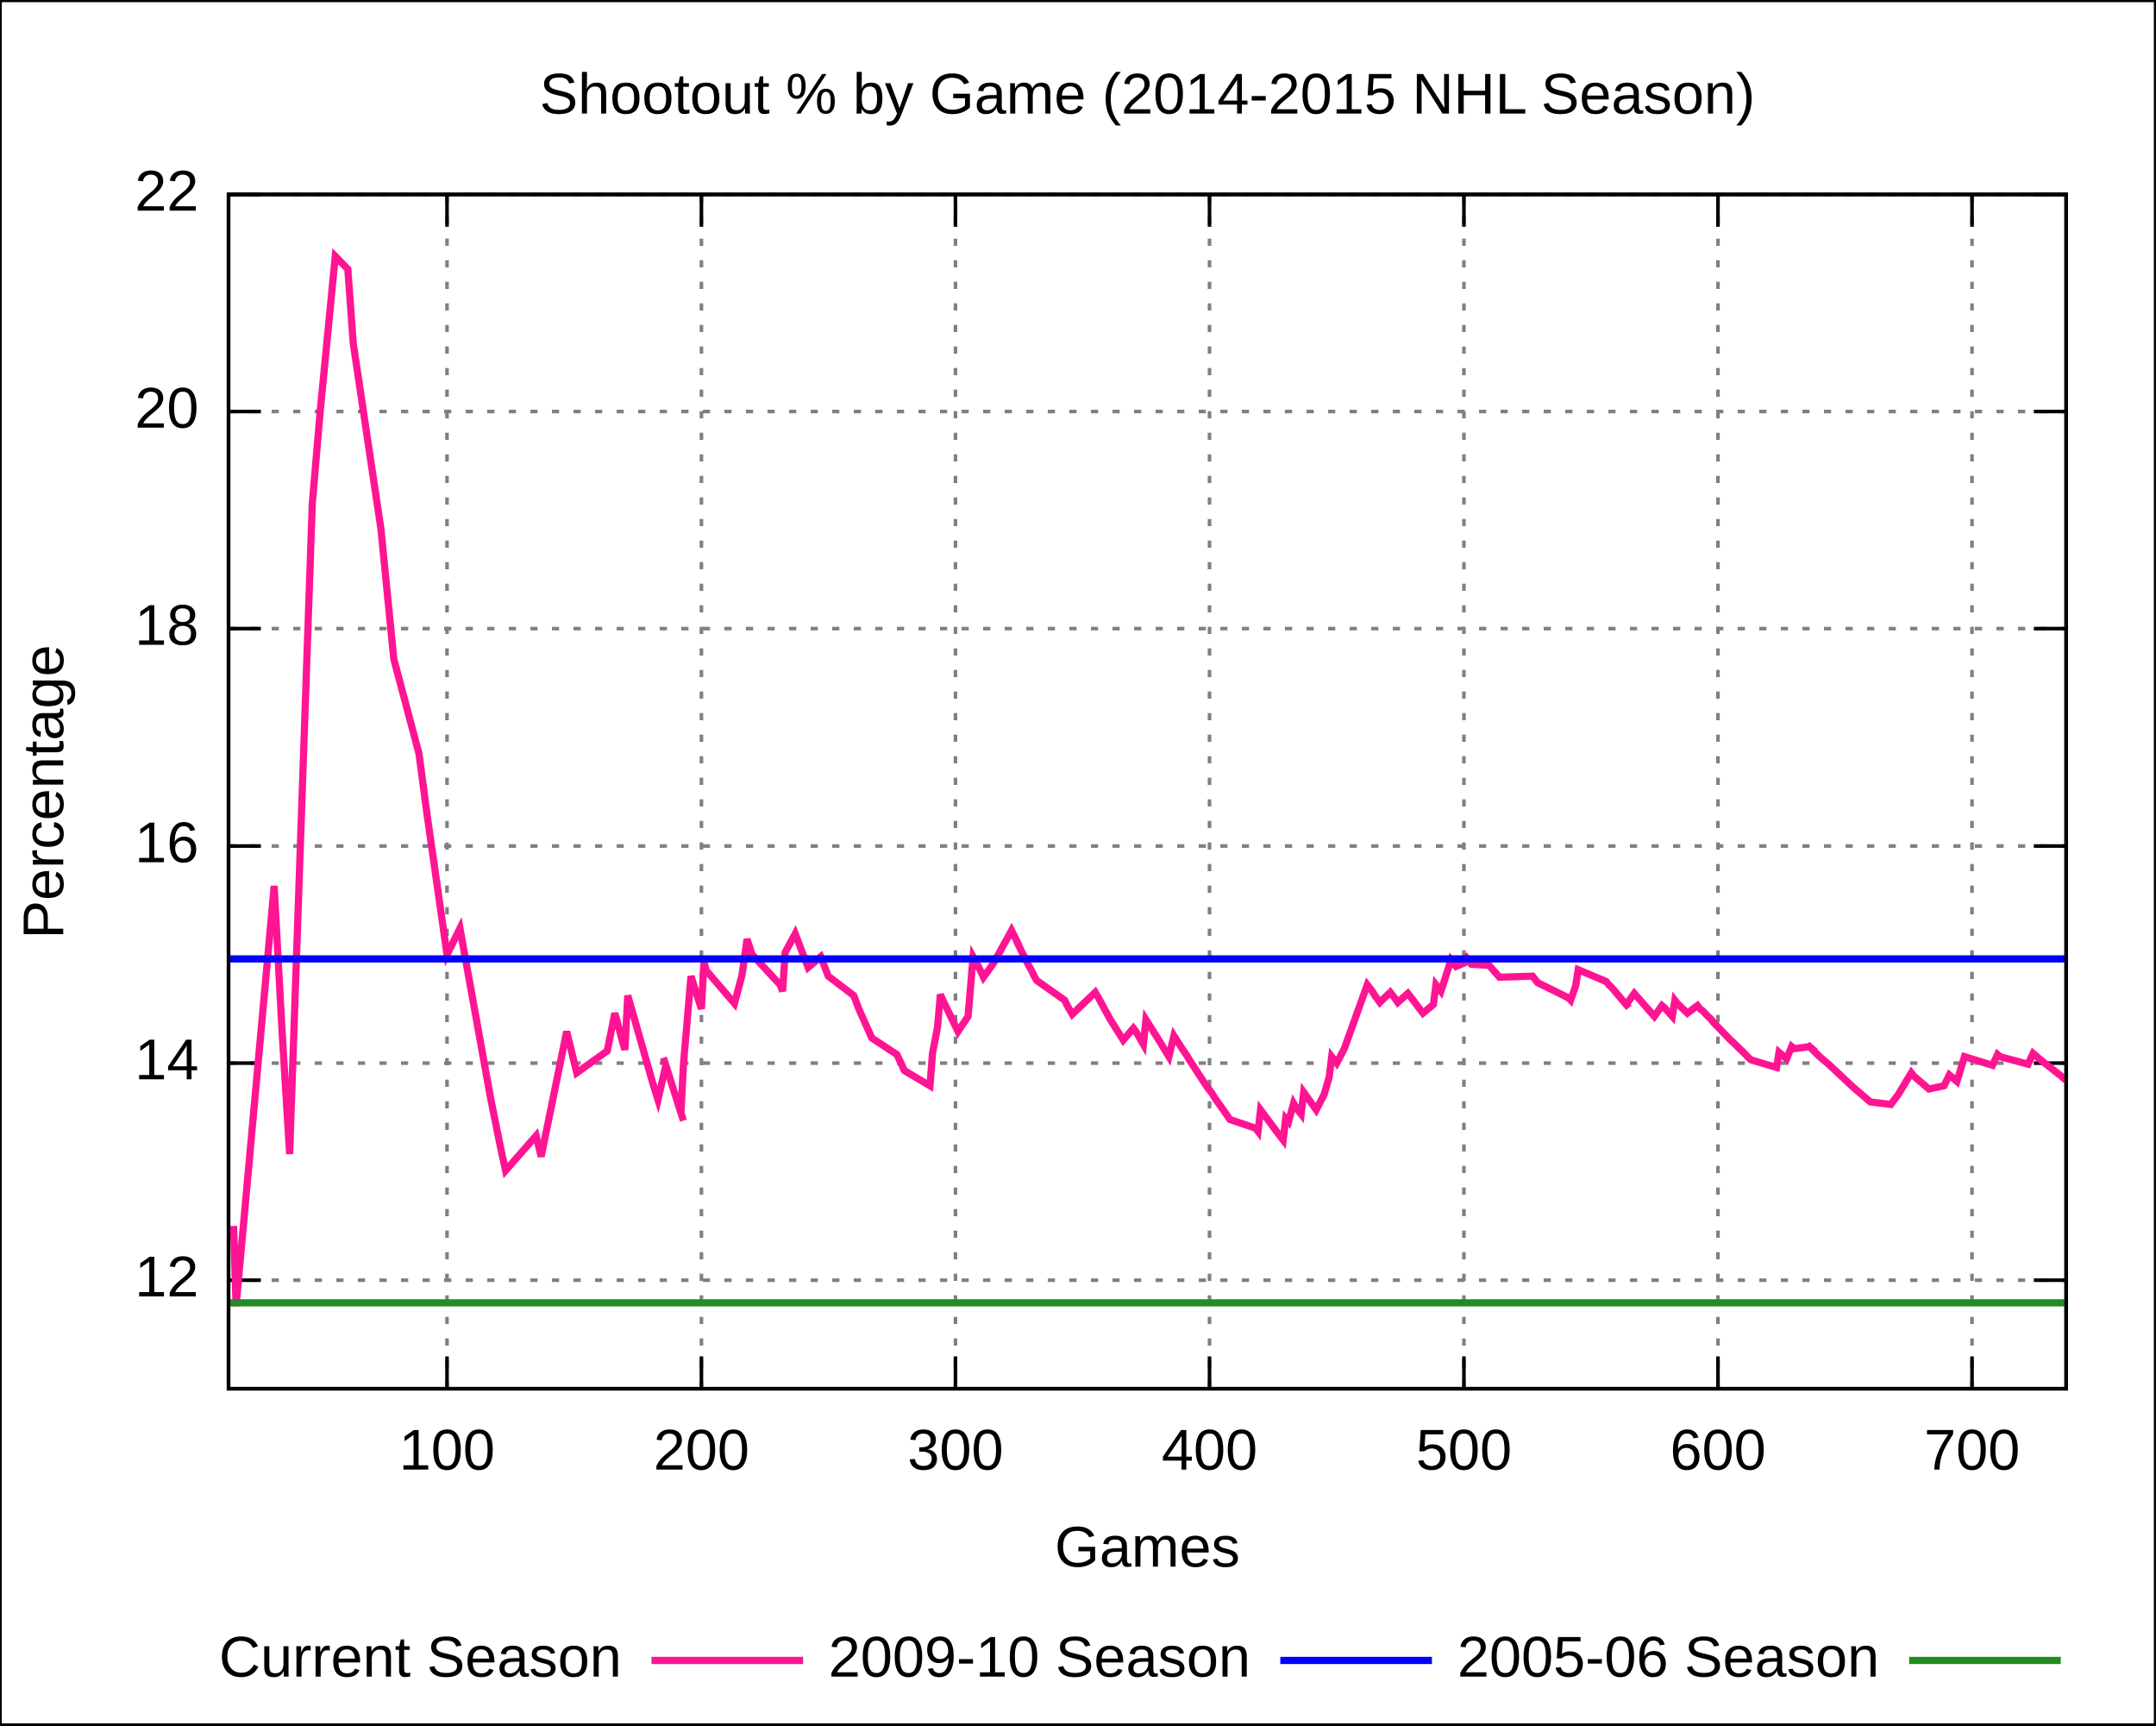
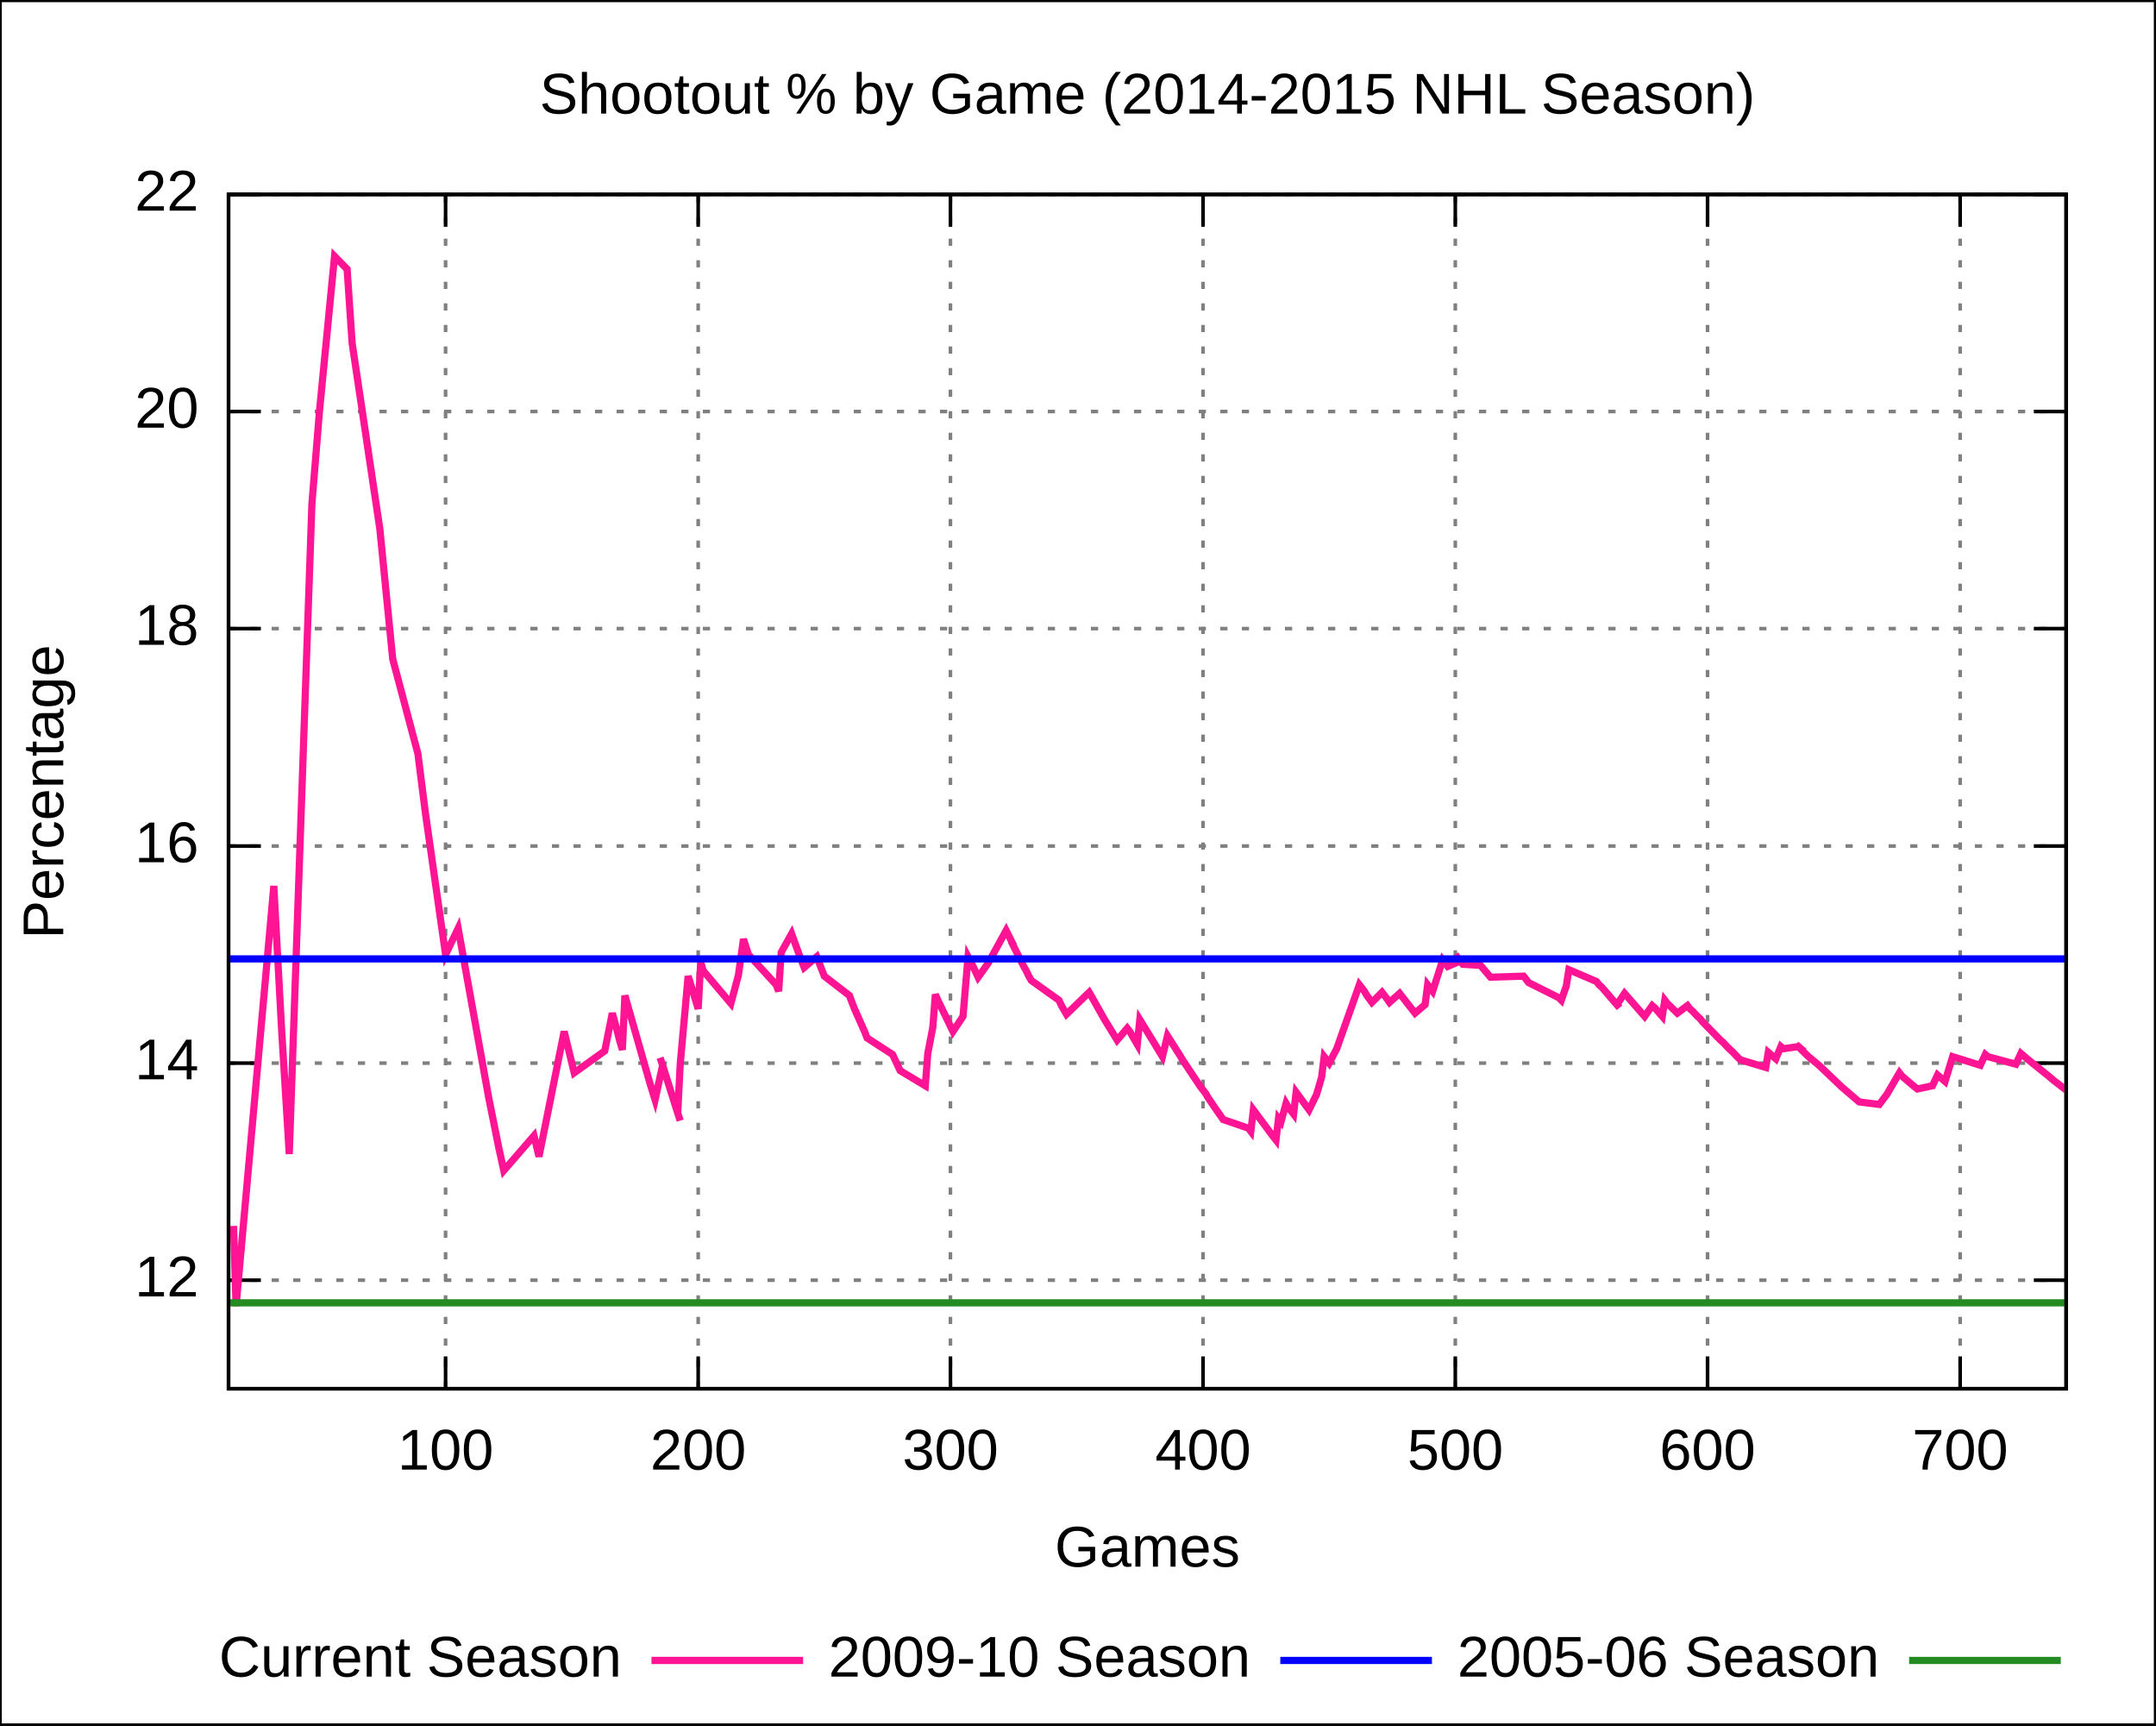
<svg xmlns="http://www.w3.org/2000/svg" xmlns:xlink="http://www.w3.org/1999/xlink" width="600" height="480" viewBox="0 0 600 480">
  <g id="gnuplot_canvas">
    <rect x="0" y="0" width="600" height="480" fill="none" />
    <defs>
      <circle id="gpDot" r="0.5" stroke-width="0.5" />
      <path id="gpPt0" stroke-width="0.222" stroke="currentColor" d="M-1,0 h2 M0,-1 v2" />
      <path id="gpPt1" stroke-width="0.222" stroke="currentColor" d="M-1,-1 L1,1 M1,-1 L-1,1" />
      <path id="gpPt2" stroke-width="0.222" stroke="currentColor" d="M-1,0 L1,0 M0,-1 L0,1 M-1,-1 L1,1 M-1,1 L1,-1" />
      <rect id="gpPt3" stroke-width="0.222" stroke="currentColor" x="-1" y="-1" width="2" height="2" />
      <rect id="gpPt4" stroke-width="0.222" stroke="currentColor" fill="currentColor" x="-1" y="-1" width="2" height="2" />
      <circle id="gpPt5" stroke-width="0.222" stroke="currentColor" cx="0" cy="0" r="1" />
      <use xlink:href="#gpPt5" id="gpPt6" fill="currentColor" stroke="none" />
      <path id="gpPt7" stroke-width="0.222" stroke="currentColor" d="M0,-1.33 L-1.33,0.67 L1.33,0.67 z" />
      <use xlink:href="#gpPt7" id="gpPt8" fill="currentColor" stroke="none" />
      <use xlink:href="#gpPt7" id="gpPt9" stroke="currentColor" transform="rotate(180)" />
      <use xlink:href="#gpPt9" id="gpPt10" fill="currentColor" stroke="none" />
      <use xlink:href="#gpPt3" id="gpPt11" stroke="currentColor" transform="rotate(45)" />
      <use xlink:href="#gpPt11" id="gpPt12" fill="currentColor" stroke="none" />
    </defs>
    <g style="fill:none; color:white; stroke:currentColor; stroke-width:1.00; stroke-linecap:butt; stroke-linejoin:miter">
</g>
    <g style="fill:none; color:black; stroke:currentColor; stroke-width:1.00; stroke-linecap:butt; stroke-linejoin:miter">
      <g style="stroke:none; shape-rendering:crispEdges">
        <polygon fill="rgb(255, 255, 255)" points="0.0,480.0 599.9,480.0 599.9,0.1 0.0,0.1 " />
      </g>
      <path stroke="black" d="M0.0,480.0 L0.0,0.1 L599.9,0.1 L599.9,480.0 L0.0,480.0  " />
    </g>
    <g style="fill:none; color:gray; stroke:currentColor; stroke-width:1.00; stroke-linecap:butt; stroke-linejoin:miter">
      <path stroke="gray" stroke-dasharray=" 2,4" class="gridline" d="M63.6,356.2 L575.0,356.2  " />
    </g>
    <g style="fill:none; color:black; stroke:currentColor; stroke-width:1.00; stroke-linecap:butt; stroke-linejoin:miter">
      <path stroke="black" d="M63.6,356.2 L72.6,356.2 M575.0,356.2 L566.0,356.2  " />
      <g transform="translate(55.3,360.7)" style="stroke:none; fill:black; font-family:Arial; font-size:12.00pt; text-anchor:end">
        <text> 12</text>
      </g>
    </g>
    <g style="fill:none; color:gray; stroke:currentColor; stroke-width:1.00; stroke-linecap:butt; stroke-linejoin:miter">
      <path stroke="gray" stroke-dasharray=" 2,4" class="gridline" d="M63.6,295.8 L575.0,295.8  " />
    </g>
    <g style="fill:none; color:black; stroke:currentColor; stroke-width:1.00; stroke-linecap:butt; stroke-linejoin:miter">
      <path stroke="black" d="M63.6,295.8 L72.6,295.8 M575.0,295.8 L566.0,295.8  " />
      <g transform="translate(55.3,300.3)" style="stroke:none; fill:black; font-family:Arial; font-size:12.00pt; text-anchor:end">
        <text> 14</text>
      </g>
    </g>
    <g style="fill:none; color:gray; stroke:currentColor; stroke-width:1.00; stroke-linecap:butt; stroke-linejoin:miter">
      <path stroke="gray" stroke-dasharray=" 2,4" class="gridline" d="M63.6,235.4 L575.0,235.4  " />
    </g>
    <g style="fill:none; color:black; stroke:currentColor; stroke-width:1.00; stroke-linecap:butt; stroke-linejoin:miter">
      <path stroke="black" d="M63.6,235.4 L72.6,235.4 M575.0,235.4 L566.0,235.4  " />
      <g transform="translate(55.3,239.9)" style="stroke:none; fill:black; font-family:Arial; font-size:12.00pt; text-anchor:end">
        <text> 16</text>
      </g>
    </g>
    <g style="fill:none; color:gray; stroke:currentColor; stroke-width:1.00; stroke-linecap:butt; stroke-linejoin:miter">
      <path stroke="gray" stroke-dasharray=" 2,4" class="gridline" d="M63.6,174.9 L575.0,174.9  " />
    </g>
    <g style="fill:none; color:black; stroke:currentColor; stroke-width:1.00; stroke-linecap:butt; stroke-linejoin:miter">
      <path stroke="black" d="M63.6,174.9 L72.6,174.9 M575.0,174.9 L566.0,174.9  " />
      <g transform="translate(55.3,179.4)" style="stroke:none; fill:black; font-family:Arial; font-size:12.00pt; text-anchor:end">
        <text> 18</text>
      </g>
    </g>
    <g style="fill:none; color:gray; stroke:currentColor; stroke-width:1.00; stroke-linecap:butt; stroke-linejoin:miter">
      <path stroke="gray" stroke-dasharray=" 2,4" class="gridline" d="M63.6,114.5 L575.0,114.5  " />
    </g>
    <g style="fill:none; color:black; stroke:currentColor; stroke-width:1.00; stroke-linecap:butt; stroke-linejoin:miter">
      <path stroke="black" d="M63.6,114.5 L72.6,114.5 M575.0,114.5 L566.0,114.5  " />
      <g transform="translate(55.3,119.0)" style="stroke:none; fill:black; font-family:Arial; font-size:12.00pt; text-anchor:end">
        <text> 20</text>
      </g>
    </g>
    <g style="fill:none; color:gray; stroke:currentColor; stroke-width:1.00; stroke-linecap:butt; stroke-linejoin:miter">
      <path stroke="gray" stroke-dasharray=" 2,4" class="gridline" d="M63.6,54.1 L575.0,54.1  " />
    </g>
    <g style="fill:none; color:black; stroke:currentColor; stroke-width:1.00; stroke-linecap:butt; stroke-linejoin:miter">
      <path stroke="black" d="M63.6,54.1 L72.6,54.1 M575.0,54.1 L566.0,54.1  " />
      <g transform="translate(55.3,58.6)" style="stroke:none; fill:black; font-family:Arial; font-size:12.00pt; text-anchor:end">
        <text> 22</text>
      </g>
    </g>
    <g style="fill:none; color:gray; stroke:currentColor; stroke-width:1.00; stroke-linecap:butt; stroke-linejoin:miter">
-       <path stroke="gray" stroke-dasharray=" 2,4" class="gridline" d="M124.4,386.4 L124.4,54.1  " />
+       <path stroke="gray" stroke-dasharray=" 2,4" class="gridline" d="M124.0,386.4 L124.0,54.1  " />
    </g>
    <g style="fill:none; color:black; stroke:currentColor; stroke-width:1.00; stroke-linecap:butt; stroke-linejoin:miter">
-       <path stroke="black" d="M124.4,386.4 L124.4,377.4 M124.4,54.1 L124.4,63.1  " />
-       <g transform="translate(124.4,408.9)" style="stroke:none; fill:black; font-family:Arial; font-size:12.00pt; text-anchor:middle">
+       <path stroke="black" d="M124.0,386.4 L124.0,377.4 M124.0,54.1 L124.0,63.1  " />
+       <g transform="translate(124.0,408.9)" style="stroke:none; fill:black; font-family:Arial; font-size:12.00pt; text-anchor:middle">
        <text> 100</text>
      </g>
    </g>
    <g style="fill:none; color:gray; stroke:currentColor; stroke-width:1.00; stroke-linecap:butt; stroke-linejoin:miter">
-       <path stroke="gray" stroke-dasharray=" 2,4" class="gridline" d="M195.2,386.4 L195.2,54.1  " />
+       <path stroke="gray" stroke-dasharray=" 2,4" class="gridline" d="M194.3,386.4 L194.3,54.1  " />
    </g>
    <g style="fill:none; color:black; stroke:currentColor; stroke-width:1.00; stroke-linecap:butt; stroke-linejoin:miter">
-       <path stroke="black" d="M195.2,386.4 L195.2,377.4 M195.2,54.1 L195.2,63.1  " />
-       <g transform="translate(195.2,408.9)" style="stroke:none; fill:black; font-family:Arial; font-size:12.00pt; text-anchor:middle">
+       <path stroke="black" d="M194.3,386.4 L194.3,377.4 M194.3,54.1 L194.3,63.1  " />
+       <g transform="translate(194.3,408.9)" style="stroke:none; fill:black; font-family:Arial; font-size:12.00pt; text-anchor:middle">
        <text> 200</text>
      </g>
    </g>
    <g style="fill:none; color:gray; stroke:currentColor; stroke-width:1.00; stroke-linecap:butt; stroke-linejoin:miter">
-       <path stroke="gray" stroke-dasharray=" 2,4" class="gridline" d="M265.9,386.4 L265.9,54.1  " />
+       <path stroke="gray" stroke-dasharray=" 2,4" class="gridline" d="M264.5,386.4 L264.5,54.1  " />
    </g>
    <g style="fill:none; color:black; stroke:currentColor; stroke-width:1.00; stroke-linecap:butt; stroke-linejoin:miter">
-       <path stroke="black" d="M265.9,386.4 L265.9,377.4 M265.9,54.1 L265.9,63.1  " />
-       <g transform="translate(265.9,408.9)" style="stroke:none; fill:black; font-family:Arial; font-size:12.00pt; text-anchor:middle">
+       <path stroke="black" d="M264.5,386.4 L264.5,377.4 M264.5,54.1 L264.5,63.1  " />
+       <g transform="translate(264.5,408.9)" style="stroke:none; fill:black; font-family:Arial; font-size:12.00pt; text-anchor:middle">
        <text> 300</text>
      </g>
    </g>
    <g style="fill:none; color:gray; stroke:currentColor; stroke-width:1.00; stroke-linecap:butt; stroke-linejoin:miter">
-       <path stroke="gray" stroke-dasharray=" 2,4" class="gridline" d="M336.6,386.4 L336.6,54.1  " />
+       <path stroke="gray" stroke-dasharray=" 2,4" class="gridline" d="M334.8,386.4 L334.8,54.1  " />
    </g>
    <g style="fill:none; color:black; stroke:currentColor; stroke-width:1.00; stroke-linecap:butt; stroke-linejoin:miter">
-       <path stroke="black" d="M336.6,386.4 L336.6,377.4 M336.6,54.1 L336.6,63.1  " />
-       <g transform="translate(336.6,408.9)" style="stroke:none; fill:black; font-family:Arial; font-size:12.00pt; text-anchor:middle">
+       <path stroke="black" d="M334.8,386.4 L334.8,377.4 M334.8,54.1 L334.8,63.1  " />
+       <g transform="translate(334.8,408.9)" style="stroke:none; fill:black; font-family:Arial; font-size:12.00pt; text-anchor:middle">
        <text> 400</text>
      </g>
    </g>
    <g style="fill:none; color:gray; stroke:currentColor; stroke-width:1.00; stroke-linecap:butt; stroke-linejoin:miter">
-       <path stroke="gray" stroke-dasharray=" 2,4" class="gridline" d="M407.4,386.4 L407.4,54.1  " />
+       <path stroke="gray" stroke-dasharray=" 2,4" class="gridline" d="M405.0,386.4 L405.0,54.1  " />
    </g>
    <g style="fill:none; color:black; stroke:currentColor; stroke-width:1.00; stroke-linecap:butt; stroke-linejoin:miter">
-       <path stroke="black" d="M407.4,386.4 L407.4,377.4 M407.4,54.1 L407.4,63.1  " />
-       <g transform="translate(407.4,408.9)" style="stroke:none; fill:black; font-family:Arial; font-size:12.00pt; text-anchor:middle">
+       <path stroke="black" d="M405.0,386.4 L405.0,377.4 M405.0,54.1 L405.0,63.1  " />
+       <g transform="translate(405.0,408.9)" style="stroke:none; fill:black; font-family:Arial; font-size:12.00pt; text-anchor:middle">
        <text> 500</text>
      </g>
    </g>
    <g style="fill:none; color:gray; stroke:currentColor; stroke-width:1.00; stroke-linecap:butt; stroke-linejoin:miter">
-       <path stroke="gray" stroke-dasharray=" 2,4" class="gridline" d="M478.1,386.4 L478.1,54.1  " />
+       <path stroke="gray" stroke-dasharray=" 2,4" class="gridline" d="M475.2,386.4 L475.2,54.1  " />
    </g>
    <g style="fill:none; color:black; stroke:currentColor; stroke-width:1.00; stroke-linecap:butt; stroke-linejoin:miter">
-       <path stroke="black" d="M478.1,386.4 L478.1,377.4 M478.1,54.1 L478.1,63.1  " />
-       <g transform="translate(478.1,408.9)" style="stroke:none; fill:black; font-family:Arial; font-size:12.00pt; text-anchor:middle">
+       <path stroke="black" d="M475.2,386.4 L475.2,377.4 M475.2,54.1 L475.2,63.1  " />
+       <g transform="translate(475.2,408.9)" style="stroke:none; fill:black; font-family:Arial; font-size:12.00pt; text-anchor:middle">
        <text> 600</text>
      </g>
    </g>
    <g style="fill:none; color:gray; stroke:currentColor; stroke-width:1.00; stroke-linecap:butt; stroke-linejoin:miter">
-       <path stroke="gray" stroke-dasharray=" 2,4" class="gridline" d="M548.8,386.4 L548.8,54.1  " />
+       <path stroke="gray" stroke-dasharray=" 2,4" class="gridline" d="M545.5,386.4 L545.5,54.1  " />
    </g>
    <g style="fill:none; color:black; stroke:currentColor; stroke-width:1.00; stroke-linecap:butt; stroke-linejoin:miter">
-       <path stroke="black" d="M548.8,386.4 L548.8,377.4 M548.8,54.1 L548.8,63.1  " />
-       <g transform="translate(548.8,408.9)" style="stroke:none; fill:black; font-family:Arial; font-size:12.00pt; text-anchor:middle">
+       <path stroke="black" d="M545.5,386.4 L545.5,377.4 M545.5,54.1 L545.5,63.1  " />
+       <g transform="translate(545.5,408.9)" style="stroke:none; fill:black; font-family:Arial; font-size:12.00pt; text-anchor:middle">
        <text> 700</text>
      </g>
      <path stroke="black" d="M63.6,54.1 L63.6,386.4 L575.0,386.4 L575.0,54.1 L63.6,54.1 Z  " />
      <g transform="translate(17.6,220.3) rotate(270)" style="stroke:none; fill:black; font-family:Arial; font-size:12.00pt; text-anchor:middle">
        <text>Percentage</text>
      </g>
      <g transform="translate(319.3,435.9)" style="stroke:none; fill:black; font-family:Arial; font-size:12.00pt; text-anchor:middle">
        <text>Games</text>
      </g>
      <g transform="translate(319.3,31.6)" style="stroke:none; fill:black; font-family:Arial; font-size:12.00pt; text-anchor:middle">
        <text>Shootout % by Game (2014-2015 NHL Season)</text>
      </g>
    </g>
    <g id="gnuplot_plot_1">
      <g style="fill:none; color:white; stroke:black; stroke-width:2.00; stroke-linecap:butt; stroke-linejoin:miter">
</g>
      <g style="fill:none; color:red; stroke:currentColor; stroke-width:2.00; stroke-linecap:butt; stroke-linejoin:miter">
        <g transform="translate(173.0,466.5)" style="stroke:none; fill:black; font-family:Arial; font-size:12.00pt; text-anchor:end">
          <text>Current Season</text>
        </g>
-         <path stroke="rgb(255,  20, 147)" d="M181.3,462.0 L223.5,462.0 M65.0,341.1 L65.7,363.4 L76.3,246.5 L78.5,287.0 L80.6,321.1 L86.9,140.2    L89.1,114.5 L93.3,71.3 L96.8,74.9 L98.3,95.5 L106.0,147.1 L108.9,176.4 L109.6,183.4 L116.6,209.7    L118.8,226.3 L124.4,265.6 L128.0,258.3 L136.5,305.4 L139.3,319.3 L140.7,325.7 L149.2,316.0 L150.6,321.8    L157.7,287.0 L160.5,298.5 L169.0,292.4 L171.1,281.9 L172.5,287.0 L173.2,289.7 L173.9,292.1 L174.7,277.0    L181.7,301.5 L183.1,306.0 L185.3,296.4 L184.6,294.3 L185.3,296.4 L189.5,309.7 L190.2,311.8 L189.5,309.7    L190.2,296.1 L192.3,271.6 L193.7,276.1 L195.2,280.7 L195.9,267.7 L196.6,270.1 L204.4,279.2 L206.5,271.3    L207.9,261.3 L209.3,265.6 L217.1,274.0 L217.8,275.8 L218.5,265.0 L221.3,259.8 L223.5,265.6 L224.9,269.2    L228.4,266.2 L229.1,268.0 L229.8,269.8 L230.5,271.6 L237.6,277.0 L238.3,278.9 L239.0,280.7 L241.8,287.0    L242.6,288.8 L249.6,293.4 L250.3,294.9 L251.7,297.9 L258.8,302.1 L259.5,293.1 L260.9,285.8 L261.7,276.7    L262.4,278.3 L266.6,287.0 L269.4,282.8 L270.8,266.2 L272.3,268.9 L273.7,271.9 L276.5,268.0 L281.5,258.9    L283.6,263.1 L282.9,261.9 L286.4,268.9 L287.1,270.1 L287.8,271.6 L288.5,272.8 L296.3,278.3 L297.0,279.8    L298.4,282.2 L304.8,276.1 L305.5,277.3 L309.0,283.7 L312.6,289.4 L315.4,286.1 L316.1,287.0 L318.2,290.6    L318.9,283.7 L322.5,289.4 L325.3,294.0 L326.7,288.2 L328.8,291.5 L330.3,293.7 L331.0,294.9 L335.9,302.4    L336.6,303.3 L337.3,304.2 L338.0,305.4 L340.2,308.5 L342.3,311.5 L349.4,313.9 L350.1,314.8 L350.8,308.8    L355.7,315.4 L357.1,317.2 L357.8,311.2 L358.6,312.1 L360.0,307.0 L360.7,308.2 L362.1,310.0 L362.8,303.9    L366.3,308.8 L368.5,304.5 L369.9,299.7 L370.6,294.0 L371.3,294.9 L372.0,295.8 L374.1,291.8 L380.5,274.0    L381.9,275.8 L382.6,277.0 L384.0,278.9 L386.9,276.1 L387.6,277.0 L388.3,277.9 L389.0,278.9 L391.8,276.4    L392.5,277.3 L396.0,281.9 L398.9,279.5 L399.6,274.0 L401.0,275.8 L403.8,267.1 L405.2,268.9 L408.8,267.4    L408.1,266.5 L407.4,265.6 L408.8,267.4 L409.5,268.3 L414.4,268.6 L417.3,271.9 L426.5,271.6 L427.2,272.5    L427.9,273.4 L436.4,277.6 L437.1,278.3 L438.5,274.3 L439.2,269.8 L447.0,273.1 L447.7,274.0 L448.4,274.6    L453.3,280.4 L452.6,279.5 L454.8,276.4 L460.4,282.8 L462.5,279.8 L463.2,280.4 L465.4,282.8 L466.1,278.3    L466.8,279.2 L469.6,281.9 L472.4,279.8 L473.1,280.7 L473.9,281.3 L475.3,282.8 L476.0,283.4 L476.7,284.3    L481.6,289.4 L482.3,290.0 L483.8,291.5 L485.2,292.8 L486.6,294.3 L487.3,294.9 L494.4,297.0 L495.1,292.8    L495.8,293.4 L496.5,294.0 L497.2,294.6 L498.6,291.2 L499.3,291.8 L503.6,291.2 L502.9,290.6 L506.4,294.0    L509.2,296.4 L515.6,302.4 L516.3,303.0 L519.1,305.4 L519.8,306.0 L520.5,306.6 L526.2,307.3 L528.3,304.5    L531.9,298.5 L532.6,299.4 L535.4,301.8 L536.8,303.0 L541.0,302.1 L542.5,299.1 L544.6,300.9 L546.7,294.0    L554.5,296.4 L555.9,293.4 L556.6,294.0 L564.4,296.1 L565.8,293.1 L567.9,294.9 L573.6,299.4 L574.3,300.0    L575.0,300.6  " />
+         <path stroke="rgb(255,  20, 147)" d="M181.3,462.0 L223.5,462.0 M65.0,341.1 L65.7,363.4 L76.2,246.5 L78.4,287.0 L80.5,321.1 L86.8,140.2    L88.9,114.5 L93.1,71.3 L96.6,74.9 L98.0,95.5 L105.7,147.1 L108.6,176.4 L109.3,183.4 L116.3,209.7    L118.4,226.3 L124.0,265.6 L127.5,258.3 L136.0,305.4 L138.8,319.3 L140.2,325.7 L148.6,316.0 L150.0,321.8    L157.0,287.0 L159.8,298.5 L168.3,292.4 L170.4,281.9 L171.8,287.0 L172.5,289.7 L173.2,292.1 L173.9,277.0    L180.9,301.5 L182.3,306.0 L184.4,296.4 L183.7,294.3 L184.4,296.4 L188.6,309.7 L189.3,311.8 L188.6,309.7    L189.3,296.1 L191.5,271.6 L192.9,276.1 L194.3,280.7 L195.0,267.7 L195.7,270.1 L203.4,279.2 L205.5,271.3    L206.9,261.3 L208.3,265.6 L216.0,274.0 L216.7,275.8 L217.4,265.0 L220.3,259.8 L222.4,265.6 L223.8,269.2    L227.3,266.2 L228.0,268.0 L228.7,269.8 L229.4,271.6 L236.4,277.0 L237.1,278.9 L237.8,280.7 L240.6,287.0    L241.3,288.8 L248.4,293.4 L249.1,294.9 L250.5,297.9 L257.5,302.1 L258.2,293.1 L259.6,285.8 L260.3,276.7    L261.0,278.3 L265.2,287.0 L268.0,282.8 L269.4,266.2 L270.8,268.9 L272.2,271.9 L275.0,268.0 L280.0,258.9    L282.1,263.1 L281.4,261.9 L284.9,268.9 L285.6,270.1 L286.3,271.6 L287.0,272.8 L294.7,278.3 L295.4,279.8    L296.8,282.2 L303.1,276.1 L303.8,277.3 L307.4,283.7 L310.9,289.4 L313.7,286.1 L314.4,287.0 L316.5,290.6    L317.2,283.7 L320.7,289.4 L323.5,294.0 L324.9,288.2 L327.0,291.5 L328.4,293.7 L329.1,294.9 L334.1,302.4    L334.8,303.3 L335.5,304.2 L336.2,305.4 L338.3,308.5 L340.4,311.5 L347.4,313.9 L348.1,314.8 L348.8,308.8    L353.7,315.4 L355.1,317.2 L355.8,311.2 L356.5,312.1 L357.9,307.0 L358.6,308.2 L360.0,310.0 L360.7,303.9    L364.3,308.8 L366.4,304.5 L367.8,299.7 L368.5,294.0 L369.2,294.9 L369.9,295.8 L372.0,291.8 L378.3,274.0    L379.7,275.8 L380.4,277.0 L381.8,278.9 L384.6,276.1 L385.3,277.0 L386.0,277.9 L386.7,278.9 L389.5,276.4    L390.2,277.3 L393.8,281.9 L396.6,279.5 L397.3,274.0 L398.7,275.8 L401.5,267.1 L402.9,268.9 L406.4,267.4    L405.7,266.5 L405.0,265.6 L406.4,267.4 L407.1,268.3 L412.0,268.6 L414.8,271.9 L424.0,271.6 L424.7,272.5    L425.4,273.4 L433.8,277.6 L434.5,278.3 L435.9,274.3 L436.6,269.8 L444.3,273.1 L445.0,274.0 L445.7,274.6    L450.7,280.4 L450.0,279.5 L452.1,276.4 L457.7,282.8 L459.8,279.8 L460.5,280.4 L462.6,282.8 L463.3,278.3    L464.0,279.2 L466.8,281.9 L469.6,279.8 L470.3,280.7 L471.0,281.3 L472.4,282.8 L473.1,283.4 L473.8,284.3    L478.8,289.4 L479.5,290.0 L480.9,291.5 L482.3,292.8 L483.7,294.3 L484.4,294.9 L491.4,297.0 L492.1,292.8    L492.8,293.4 L493.5,294.0 L494.2,294.6 L495.6,291.2 L496.3,291.8 L500.5,291.2 L499.8,290.6 L503.3,294.0    L506.2,296.4 L512.5,302.4 L513.2,303.0 L516.0,305.4 L516.7,306.0 L517.4,306.6 L523.0,307.3 L525.1,304.5    L528.6,298.5 L529.3,299.4 L532.1,301.8 L533.6,303.0 L537.8,302.1 L539.2,299.1 L541.3,300.9 L543.4,294.0    L551.1,296.4 L552.5,293.4 L553.2,294.0 L561.0,296.1 L562.4,293.1 L564.5,294.9 L570.1,299.4 L570.8,300.0    L571.5,300.6 L575.0,303.3  " />
      </g>
    </g>
    <g id="gnuplot_plot_2">
      <g style="fill:none; color:green; stroke:currentColor; stroke-width:2.00; stroke-linecap:butt; stroke-linejoin:miter">
        <g transform="translate(348.0,466.5)" style="stroke:none; fill:black; font-family:Arial; font-size:12.00pt; text-anchor:end">
          <text>2009-10 Season</text>
        </g>
        <path stroke="rgb(  0,   0, 255)" d="M356.3,462.0 L398.5,462.0 M63.6,266.8 L68.8,266.8 L73.9,266.8 L79.1,266.8 L84.3,266.8 L89.4,266.8    L94.6,266.8 L99.8,266.8 L104.9,266.8 L110.1,266.8 L115.3,266.8 L120.4,266.8 L125.6,266.8 L130.8,266.8    L135.9,266.8 L141.1,266.8 L146.3,266.8 L151.4,266.8 L156.6,266.8 L161.7,266.8 L166.9,266.8 L172.1,266.8    L177.2,266.8 L182.4,266.8 L187.6,266.8 L192.7,266.8 L197.9,266.8 L203.1,266.8 L208.2,266.8 L213.4,266.8    L218.6,266.8 L223.7,266.8 L228.9,266.8 L234.1,266.8 L239.2,266.8 L244.4,266.8 L249.6,266.8 L254.7,266.8    L259.9,266.8 L265.1,266.8 L270.2,266.8 L275.4,266.8 L280.6,266.8 L285.7,266.8 L290.9,266.8 L296.1,266.8    L301.2,266.8 L306.4,266.8 L311.6,266.8 L316.7,266.8 L321.9,266.8 L327.0,266.8 L332.2,266.8 L337.4,266.8    L342.5,266.8 L347.7,266.8 L352.9,266.8 L358.0,266.8 L363.2,266.8 L368.4,266.8 L373.5,266.8 L378.7,266.8    L383.9,266.8 L389.0,266.8 L394.2,266.8 L399.4,266.8 L404.5,266.8 L409.7,266.8 L414.9,266.8 L420.0,266.8    L425.2,266.8 L430.4,266.8 L435.5,266.8 L440.7,266.8 L445.9,266.8 L451.0,266.8 L456.2,266.8 L461.4,266.8    L466.5,266.8 L471.7,266.8 L476.9,266.8 L482.0,266.8 L487.2,266.8 L492.3,266.8 L497.5,266.8 L502.7,266.8    L507.8,266.8 L513.0,266.8 L518.2,266.8 L523.3,266.8 L528.5,266.8 L533.7,266.8 L538.8,266.8 L544.0,266.8    L549.2,266.8 L554.3,266.8 L559.5,266.8 L564.7,266.8 L569.8,266.8 L575.0,266.8  " />
      </g>
    </g>
    <g id="gnuplot_plot_3">
      <g style="fill:none; color:blue; stroke:currentColor; stroke-width:2.00; stroke-linecap:butt; stroke-linejoin:miter">
        <g transform="translate(523.0,466.5)" style="stroke:none; fill:black; font-family:Arial; font-size:12.00pt; text-anchor:end">
          <text>2005-06 Season</text>
        </g>
        <path stroke="rgb( 34, 139,  34)" d="M531.3,462.0 L573.5,462.0 M63.6,362.5 L68.8,362.5 L73.9,362.5 L79.1,362.5 L84.3,362.5 L89.4,362.5    L94.6,362.5 L99.8,362.5 L104.9,362.5 L110.1,362.5 L115.3,362.5 L120.4,362.5 L125.6,362.5 L130.8,362.5    L135.9,362.5 L141.1,362.5 L146.3,362.5 L151.4,362.5 L156.6,362.5 L161.7,362.5 L166.9,362.5 L172.1,362.5    L177.2,362.5 L182.4,362.5 L187.6,362.5 L192.7,362.5 L197.9,362.5 L203.1,362.5 L208.2,362.5 L213.4,362.5    L218.6,362.5 L223.7,362.5 L228.9,362.5 L234.1,362.5 L239.2,362.5 L244.4,362.5 L249.6,362.5 L254.7,362.5    L259.9,362.5 L265.1,362.5 L270.2,362.5 L275.4,362.5 L280.6,362.5 L285.7,362.5 L290.9,362.5 L296.1,362.5    L301.2,362.5 L306.4,362.5 L311.6,362.5 L316.7,362.5 L321.9,362.5 L327.0,362.5 L332.2,362.5 L337.4,362.5    L342.5,362.5 L347.7,362.5 L352.9,362.5 L358.0,362.5 L363.2,362.5 L368.4,362.5 L373.5,362.5 L378.7,362.5    L383.9,362.5 L389.0,362.5 L394.2,362.5 L399.4,362.5 L404.5,362.5 L409.7,362.5 L414.9,362.5 L420.0,362.5    L425.2,362.5 L430.4,362.5 L435.5,362.5 L440.7,362.5 L445.9,362.5 L451.0,362.5 L456.2,362.5 L461.4,362.5    L466.5,362.5 L471.7,362.5 L476.9,362.5 L482.0,362.5 L487.2,362.5 L492.3,362.5 L497.5,362.5 L502.7,362.5    L507.8,362.5 L513.0,362.5 L518.2,362.5 L523.3,362.5 L528.5,362.5 L533.7,362.5 L538.8,362.5 L544.0,362.5    L549.2,362.5 L554.3,362.5 L559.5,362.5 L564.7,362.5 L569.8,362.5 L575.0,362.5  " />
      </g>
    </g>
    <g style="fill:none; color:white; stroke:rgb( 34, 139,  34); stroke-width:1.00; stroke-linecap:butt; stroke-linejoin:miter">
</g>
    <g style="fill:none; color:black; stroke:currentColor; stroke-width:1.00; stroke-linecap:butt; stroke-linejoin:miter">
      <path stroke="black" d="M63.6,54.1 L63.6,386.4 L575.0,386.4 L575.0,54.1 L63.6,54.1 Z  " />
    </g>
  </g>
</svg>
